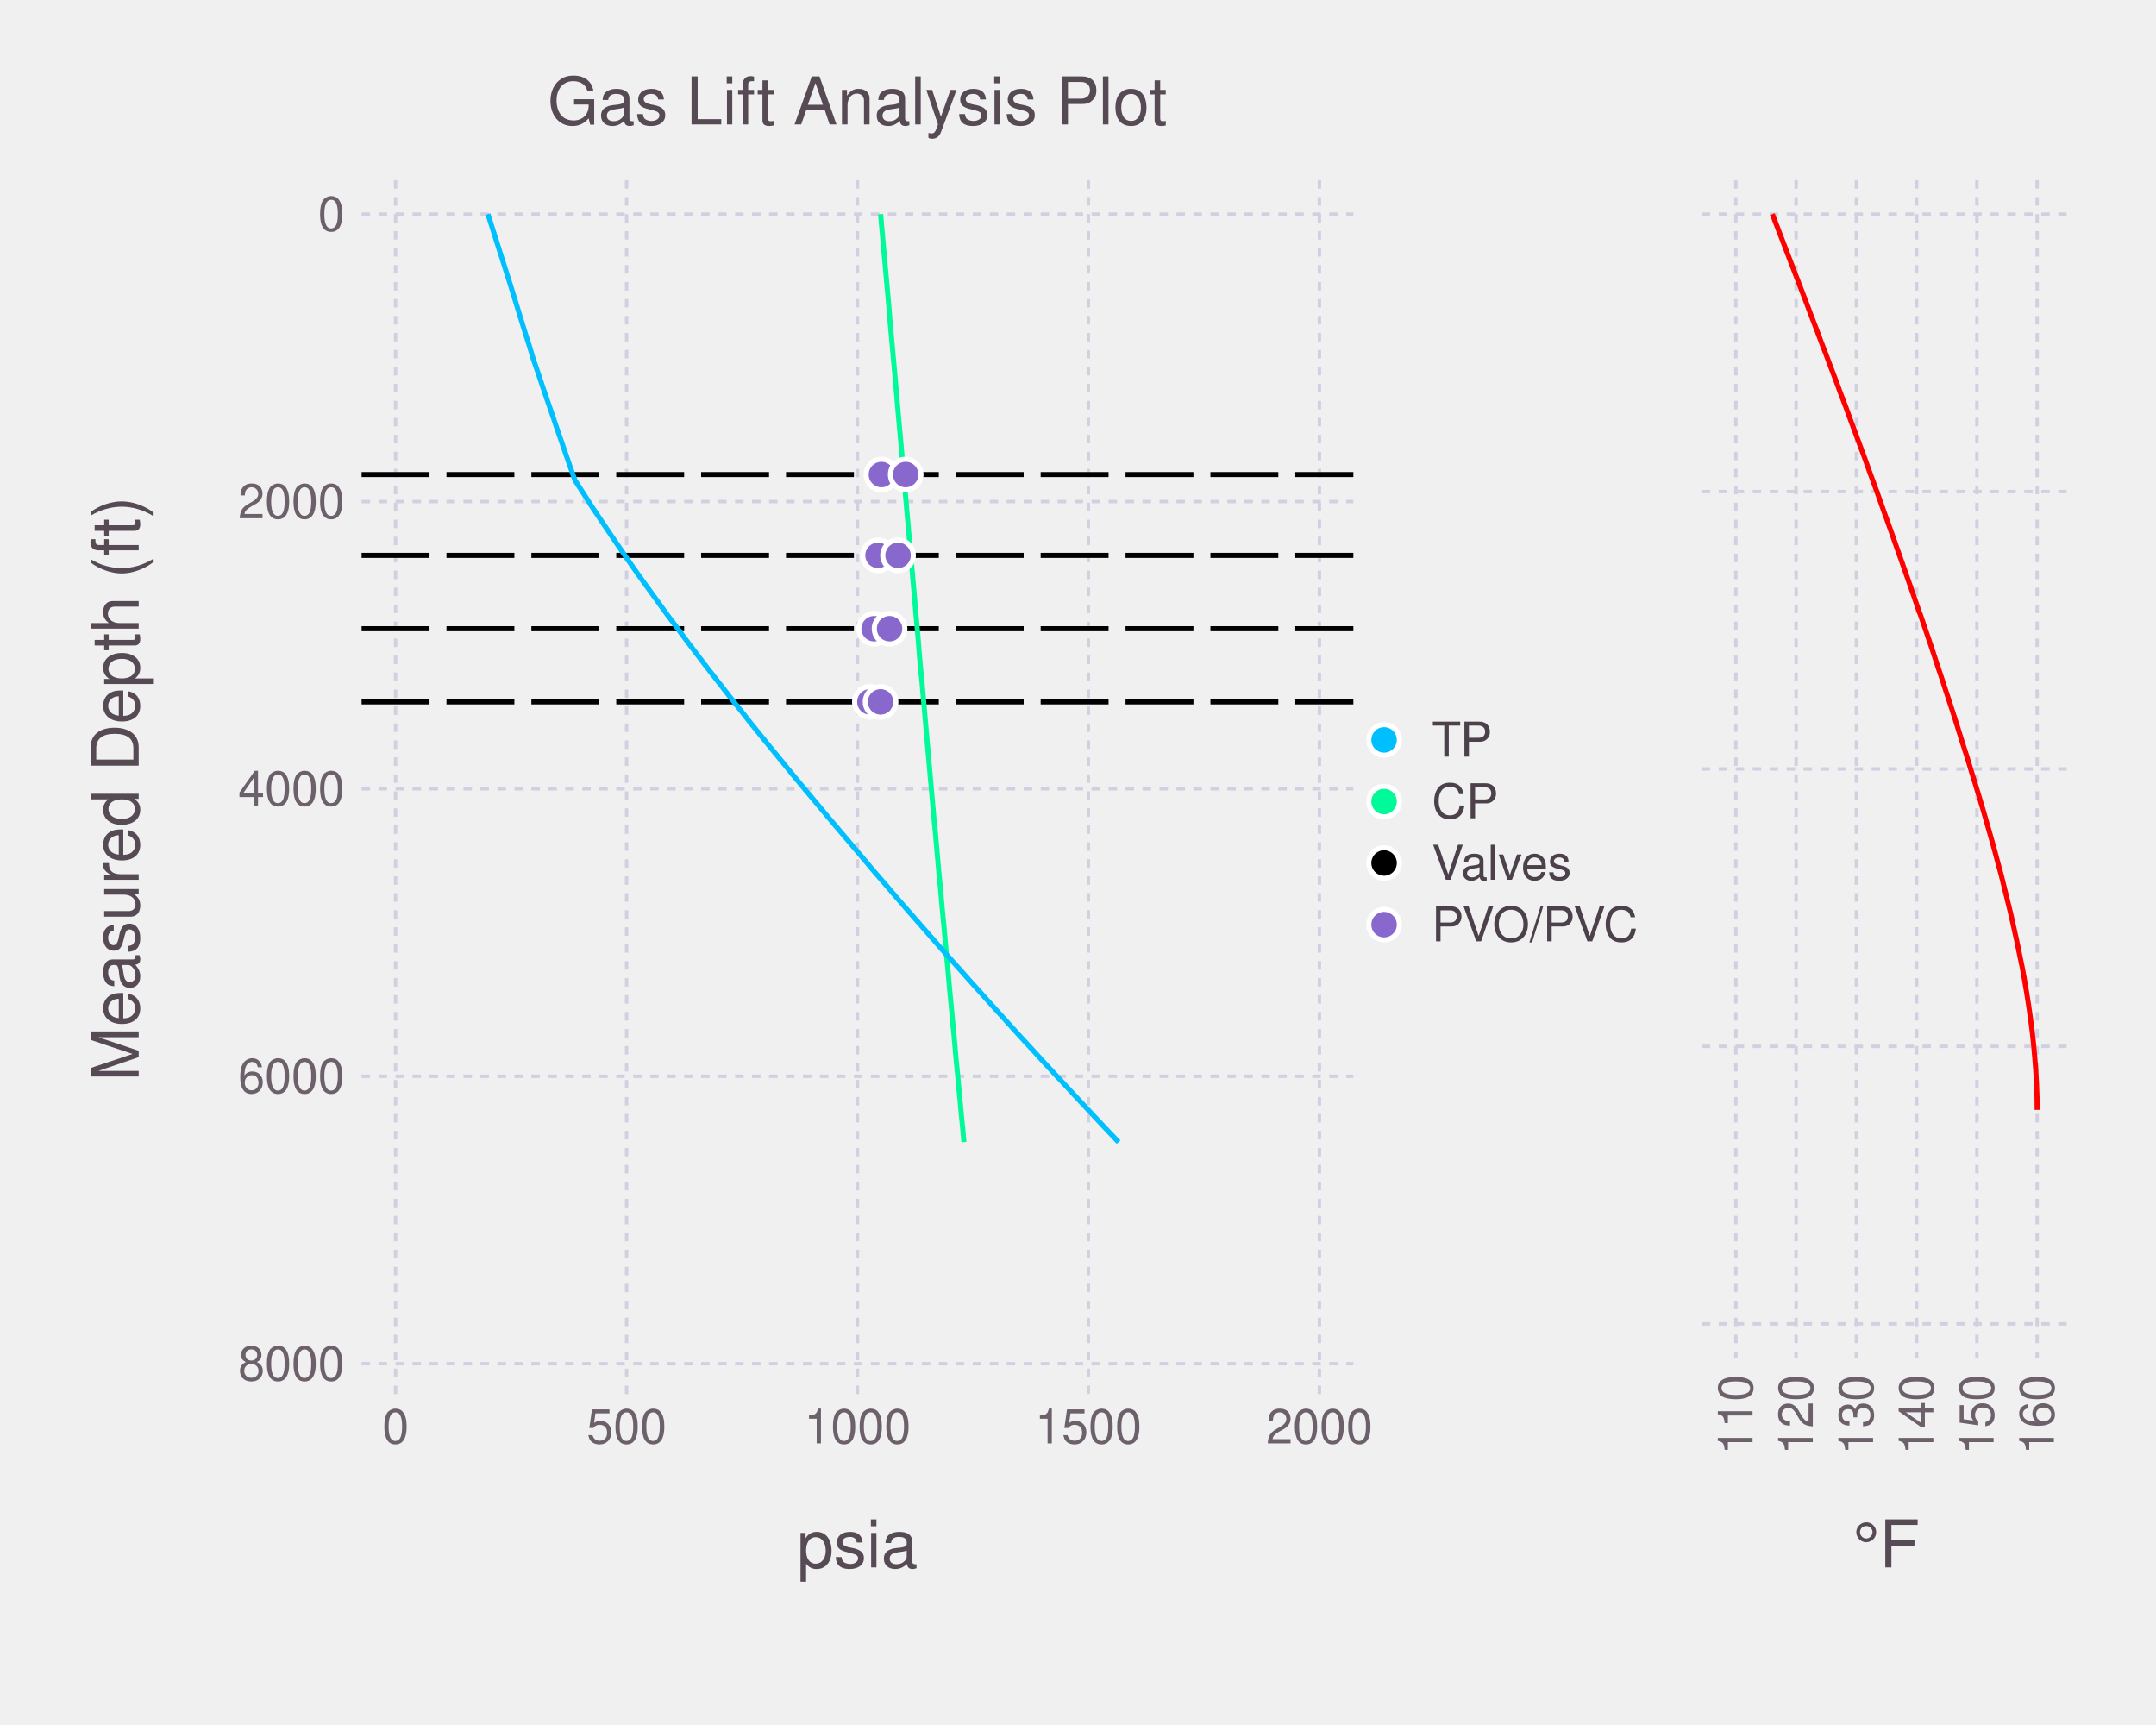
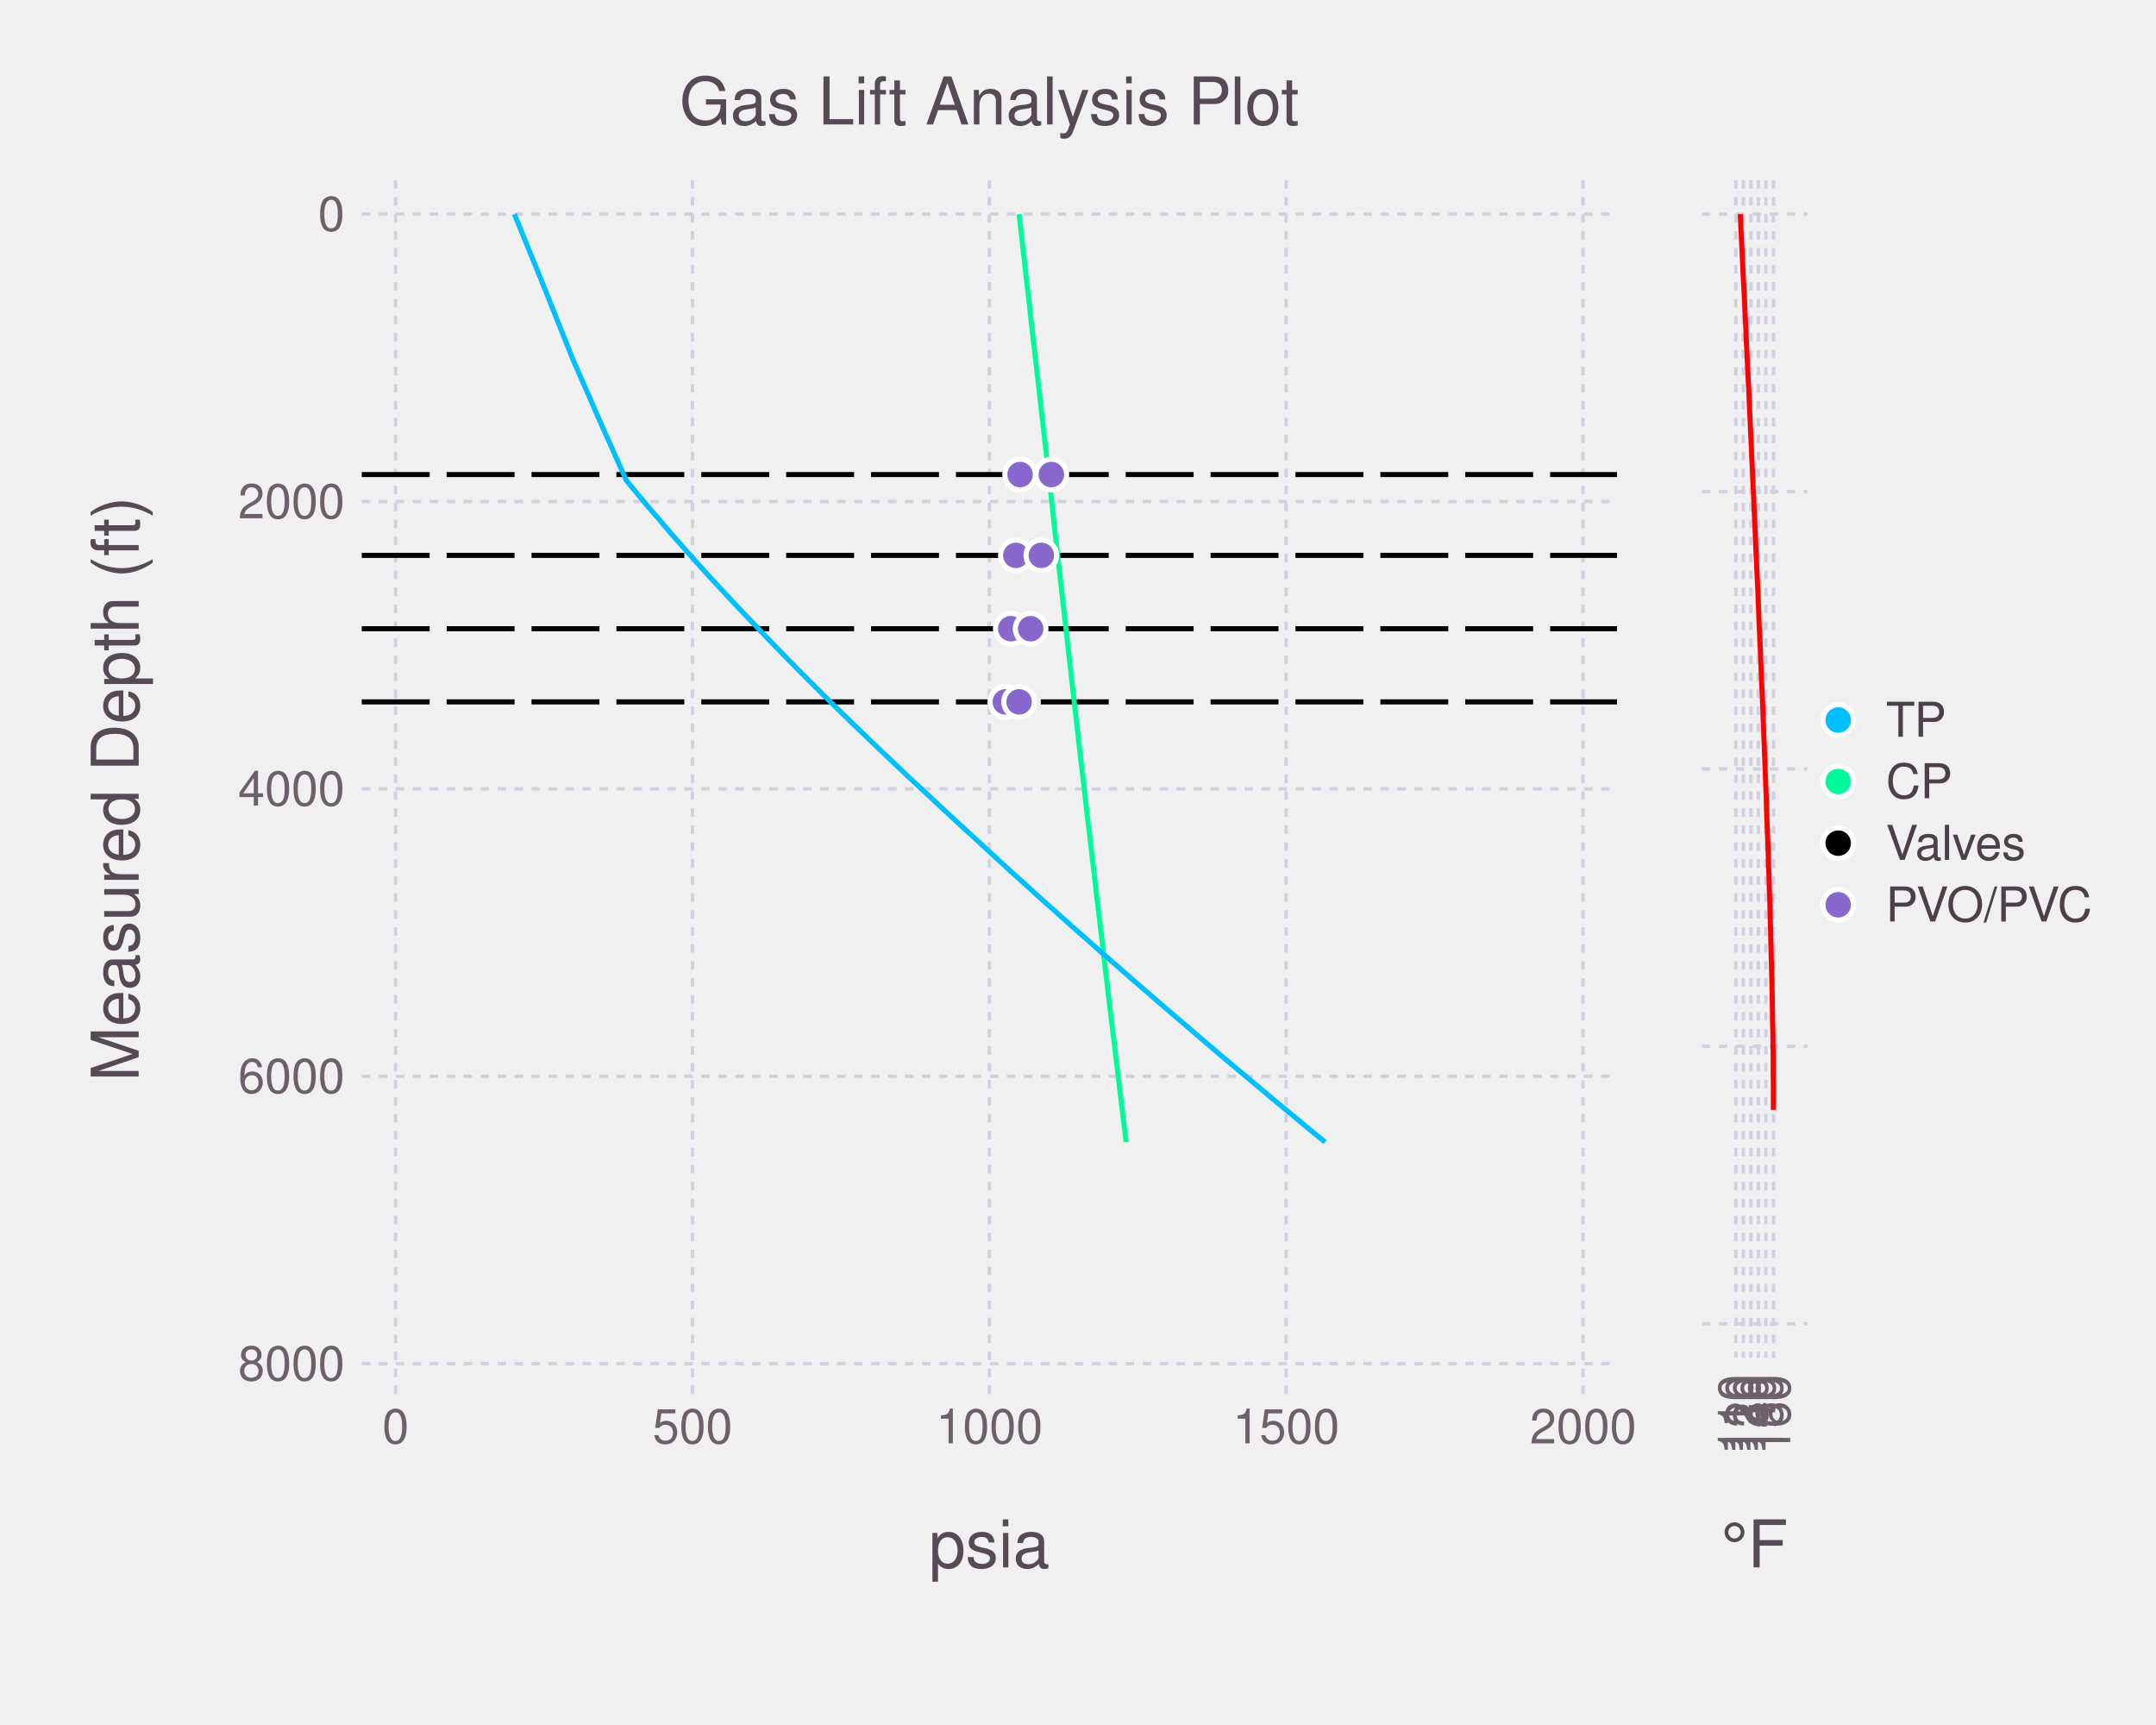
<svg xmlns="http://www.w3.org/2000/svg" version="1.2" width="127mm" height="101.6mm" viewBox="0 0 127 101.6" stroke="none" fill="#000000" stroke-width="0.3" font-size="3.88">
  <defs>
    <marker id="arrow" markerWidth="15" markerHeight="7" refX="5" refY="3.5" orient="auto" markerUnits="strokeWidth">
      <path d="M0,0 L15,3.5 L0,7 z" stroke="context-stroke" fill="context-stroke" />
    </marker>
  </defs>
-   <g class="plotroot xscalable yscalable" id="img-424b350e-1">
-     <g font-size="3.88" font-family="'PT Sans','Helvetica Neue','Helvetica',sans-serif" fill="#564A55" stroke="#000000" stroke-opacity="0.000" id="img-424b350e-2">
-       <g transform="translate(111.12,89.99)">
+   <g class="plotroot xscalable yscalable" id="img-0742abf1-1">
+     <g font-size="3.88" font-family="'PT Sans','Helvetica Neue','Helvetica',sans-serif" fill="#564A55" stroke="#000000" stroke-opacity="0.000" id="img-0742abf1-2">
+       <g transform="translate(103.36,89.99)">
        <g class="primitive">
          <text text-anchor="middle" dy="0.6em">°F</text>
        </g>
      </g>
    </g>
-     <g class="guide xlabels" font-size="2.82" font-family="'PT Sans Caption','Helvetica Neue','Helvetica',sans-serif" fill="#6C606B" id="img-424b350e-3">
+     <g class="guide xlabels" font-size="2.82" font-family="'PT Sans Caption','Helvetica Neue','Helvetica',sans-serif" fill="#6C606B" id="img-0742abf1-3">
      <g transform="translate(102.25,80.97)">
        <g class="primitive">
          <text text-anchor="end" dy="0.35em" transform="rotate(-90,0, 0)">110</text>
        </g>
      </g>
-       <g transform="translate(105.8,80.97)">
+       <g transform="translate(102.69,80.97)">
        <g class="primitive">
          <text text-anchor="end" dy="0.35em" transform="rotate(-90,0, 0)">120</text>
        </g>
      </g>
-       <g transform="translate(109.35,80.97)">
+       <g transform="translate(103.14,80.97)">
        <g class="primitive">
          <text text-anchor="end" dy="0.35em" transform="rotate(-90,0, 0)">130</text>
        </g>
      </g>
-       <g transform="translate(112.9,80.97)">
+       <g transform="translate(103.58,80.97)">
        <g class="primitive">
          <text text-anchor="end" dy="0.35em" transform="rotate(-90,0, 0)">140</text>
        </g>
      </g>
-       <g transform="translate(116.45,80.97)">
+       <g transform="translate(104.02,80.97)">
        <g class="primitive">
          <text text-anchor="end" dy="0.35em" transform="rotate(-90,0, 0)">150</text>
        </g>
      </g>
-       <g transform="translate(120,80.97)">
+       <g transform="translate(104.47,80.97)">
        <g class="primitive">
          <text text-anchor="end" dy="0.35em" transform="rotate(-90,0, 0)">160</text>
        </g>
      </g>
    </g>
-     <g clip-path="url(#img-424b350e-4)">
-       <g id="img-424b350e-5">
-         <g pointer-events="visible" stroke-width="0.3" fill="#000000" fill-opacity="0.000" stroke="#000000" stroke-opacity="0.000" class="guide background" id="img-424b350e-6">
-           <g transform="translate(111.12,45.29)" id="img-424b350e-7">
-             <path d="M-10.88,-34.68 L 10.88 -34.68 10.88 34.68 -10.88 34.68 z" class="primitive" />
-           </g>
-         </g>
-         <g class="guide xgridlines yfixed" stroke-dasharray="0.5,0.5" stroke-width="0.2" stroke="#D0D0E0" id="img-424b350e-8">
-           <g transform="translate(102.25,45.29)" id="img-424b350e-9">
-             <path fill="none" d="M0,-34.68 L 0 34.68" class="primitive" />
-           </g>
-           <g transform="translate(105.8,45.29)" id="img-424b350e-10">
-             <path fill="none" d="M0,-34.68 L 0 34.68" class="primitive" />
-           </g>
-           <g transform="translate(109.35,45.29)" id="img-424b350e-11">
-             <path fill="none" d="M0,-34.68 L 0 34.68" class="primitive" />
-           </g>
-           <g transform="translate(112.9,45.29)" id="img-424b350e-12">
-             <path fill="none" d="M0,-34.68 L 0 34.68" class="primitive" />
-           </g>
-           <g transform="translate(116.45,45.29)" id="img-424b350e-13">
-             <path fill="none" d="M0,-34.68 L 0 34.68" class="primitive" />
-           </g>
-           <g transform="translate(120,45.29)" id="img-424b350e-14">
-             <path fill="none" d="M0,-34.68 L 0 34.68" class="primitive" />
-           </g>
-         </g>
-         <g class="guide ygridlines xfixed" stroke-dasharray="0.5,0.5" stroke-width="0.2" stroke="#D0D0E0" id="img-424b350e-15">
-           <g transform="translate(111.12,12.61)" id="img-424b350e-16">
-             <path fill="none" d="M-10.88,0 L 10.88 0" class="primitive" />
-           </g>
-           <g transform="translate(111.12,28.95)" id="img-424b350e-17">
-             <path fill="none" d="M-10.88,0 L 10.88 0" class="primitive" />
-           </g>
-           <g transform="translate(111.12,45.29)" id="img-424b350e-18">
-             <path fill="none" d="M-10.88,0 L 10.88 0" class="primitive" />
-           </g>
-           <g transform="translate(111.12,61.63)" id="img-424b350e-19">
-             <path fill="none" d="M-10.88,0 L 10.88 0" class="primitive" />
-           </g>
-           <g transform="translate(111.12,77.97)" id="img-424b350e-20">
-             <path fill="none" d="M-10.88,0 L 10.88 0" class="primitive" />
-           </g>
-         </g>
-         <g class="plotpanel" id="img-424b350e-21">
-           <g stroke-width="0.3" fill="#000000" fill-opacity="0.000" class="geometry" id="img-424b350e-22">
-             <g class="color_RGB{N0f8}(1.0,0.0,0.0)" stroke-dasharray="none" stroke="#FF0000" id="img-424b350e-23">
-               <g transform="translate(113.97,40.31)" id="img-424b350e-24">
-                 <path fill="none" d="M-9.57,-27.7 L -8.13 -23.95 -7.84 -23.19 -7.55 -22.44 -7.27 -21.69 -6.98 -20.94 -6.7 -20.19 -6.41 -19.44 -6.13 -18.69 -5.84 -17.93 -5.56 -17.17 -5.25 -16.36 -4.98 -15.62 -4.7 -14.87 -4.42 -14.11 -4.13 -13.33 -3.86 -12.57 -3.58 -11.81 -3.3 -11.04 -3.03 -10.27 -2.75 -9.5 -2.48 -8.74 -2.21 -7.97 -1.94 -7.21 -1.67 -6.44 -1.4 -5.67 -1.13 -4.89 -0.9 -4.22 -0.86 -4.13 -0.6 -3.37 -0.34 -2.61 -0.08 -1.84 0.17 -1.07 0.43 -0.3 0.68 0.47 0.93 1.23 1.18 2 1.42 2.77 1.66 3.54 1.91 4.31 2.14 5.08 2.38 5.85 2.61 6.61 2.84 7.38 3.06 8.14 3.28 8.91 3.5 9.69 3.7 10.45 3.91 11.22 4.1 11.99 4.29 12.76 4.48 13.54 4.65 14.3 4.82 15.07 4.98 15.85 5.14 16.62 5.28 17.38 5.41 18.15 5.53 18.92 5.64 19.7 5.74 20.46 5.82 21.22 5.89 21.99 5.95 22.77 5.99 23.53 6.02 24.3 6.03 25.06" class="primitive" />
-               </g>
-             </g>
-           </g>
-         </g>
-       </g>
-     </g>
-     <g font-size="3.88" font-family="'PT Sans','Helvetica Neue','Helvetica',sans-serif" fill="#564A55" stroke="#000000" stroke-opacity="0.000" id="img-424b350e-25">
-       <g transform="translate(111.12,5)" id="img-424b350e-26">
+     <g class="guide colorkey" id="img-0742abf1-4">
+       <g fill="#4C404B" font-size="2.82" font-family="'PT Sans','Helvetica Neue','Helvetica',sans-serif" id="img-0742abf1-5">
+         <g transform="translate(111.09,42.41)" id="img-0742abf1-6">
+           <g class="primitive">
+             <text dy="0.35em">TP</text>
+           </g>
+         </g>
+         <g transform="translate(111.09,46.03)" id="img-0742abf1-7">
+           <g class="primitive">
+             <text dy="0.35em">CP</text>
+           </g>
+         </g>
+         <g transform="translate(111.09,49.66)" id="img-0742abf1-8">
+           <g class="primitive">
+             <text dy="0.35em">Valves</text>
+           </g>
+         </g>
+         <g transform="translate(111.09,53.29)" id="img-0742abf1-9">
+           <g class="primitive">
+             <text dy="0.35em">PVO/PVC</text>
+           </g>
+         </g>
+       </g>
+       <g stroke-width="0.3" id="img-0742abf1-10">
+         <g stroke="#FFFFFF" fill-opacity="1" fill="#8968CD" id="img-0742abf1-11">
+           <g transform="translate(108.28,53.29)" id="img-0742abf1-12">
+             <circle cx="0" cy="0" r="0.9" class="primitive" />
+           </g>
+         </g>
+         <g stroke="#FFFFFF" fill-opacity="1" fill="#000000" id="img-0742abf1-13">
+           <g transform="translate(108.28,49.66)" id="img-0742abf1-14">
+             <circle cx="0" cy="0" r="0.9" class="primitive" />
+           </g>
+         </g>
+         <g stroke="#FFFFFF" fill-opacity="1" fill="#00FA9A" id="img-0742abf1-15">
+           <g transform="translate(108.28,46.03)" id="img-0742abf1-16">
+             <circle cx="0" cy="0" r="0.9" class="primitive" />
+           </g>
+         </g>
+         <g stroke="#FFFFFF" fill-opacity="1" fill="#00BFFF" id="img-0742abf1-17">
+           <g transform="translate(108.28,42.41)" id="img-0742abf1-18">
+             <circle cx="0" cy="0" r="0.9" class="primitive" />
+           </g>
+         </g>
+       </g>
+       <g fill="#362A35" font-size="3.88" font-family="'PT Sans','Helvetica Neue','Helvetica',sans-serif" stroke="#000000" stroke-opacity="0.000" id="img-0742abf1-19">
+         <g transform="translate(107.47,39.09)" id="img-0742abf1-20">
+           <g class="primitive">
+             <text dy="-0em" />
+           </g>
+         </g>
+       </g>
+     </g>
+     <g clip-path="url(#img-0742abf1-21)">
+       <g id="img-0742abf1-22">
+         <g pointer-events="visible" stroke-width="0.3" fill="#000000" fill-opacity="0.000" stroke="#000000" stroke-opacity="0.000" class="guide background" id="img-0742abf1-23">
+           <g transform="translate(103.36,45.29)" id="img-0742abf1-24">
+             <path d="M-3.11,-34.68 L 3.11 -34.68 3.11 34.68 -3.11 34.68 z" class="primitive" />
+           </g>
+         </g>
+         <g class="guide xgridlines yfixed" stroke-dasharray="0.5,0.5" stroke-width="0.2" stroke="#D0D0E0" id="img-0742abf1-25">
+           <g transform="translate(102.25,45.29)" id="img-0742abf1-26">
+             <path fill="none" d="M0,-34.68 L 0 34.68" class="primitive" />
+           </g>
+           <g transform="translate(102.69,45.29)" id="img-0742abf1-27">
+             <path fill="none" d="M0,-34.68 L 0 34.68" class="primitive" />
+           </g>
+           <g transform="translate(103.14,45.29)" id="img-0742abf1-28">
+             <path fill="none" d="M0,-34.68 L 0 34.68" class="primitive" />
+           </g>
+           <g transform="translate(103.58,45.29)" id="img-0742abf1-29">
+             <path fill="none" d="M0,-34.68 L 0 34.68" class="primitive" />
+           </g>
+           <g transform="translate(104.02,45.29)" id="img-0742abf1-30">
+             <path fill="none" d="M0,-34.68 L 0 34.68" class="primitive" />
+           </g>
+           <g transform="translate(104.47,45.29)" id="img-0742abf1-31">
+             <path fill="none" d="M0,-34.68 L 0 34.68" class="primitive" />
+           </g>
+         </g>
+         <g class="guide ygridlines xfixed" stroke-dasharray="0.5,0.5" stroke-width="0.2" stroke="#D0D0E0" id="img-0742abf1-32">
+           <g transform="translate(103.36,12.61)" id="img-0742abf1-33">
+             <path fill="none" d="M-3.11,0 L 3.11 0" class="primitive" />
+           </g>
+           <g transform="translate(103.36,28.95)" id="img-0742abf1-34">
+             <path fill="none" d="M-3.11,0 L 3.11 0" class="primitive" />
+           </g>
+           <g transform="translate(103.36,45.29)" id="img-0742abf1-35">
+             <path fill="none" d="M-3.11,0 L 3.11 0" class="primitive" />
+           </g>
+           <g transform="translate(103.36,61.63)" id="img-0742abf1-36">
+             <path fill="none" d="M-3.11,0 L 3.11 0" class="primitive" />
+           </g>
+           <g transform="translate(103.36,77.97)" id="img-0742abf1-37">
+             <path fill="none" d="M-3.11,0 L 3.11 0" class="primitive" />
+           </g>
+         </g>
+         <g class="plotpanel" id="img-0742abf1-38">
+           <g stroke-width="0.3" fill="#000000" fill-opacity="0.000" class="geometry" id="img-0742abf1-39">
+             <g class="color_RGB{N0f8}(1.0,0.0,0.0)" stroke-dasharray="none" stroke="#FF0000" id="img-0742abf1-40">
+               <g transform="translate(103.71,40.31)" id="img-0742abf1-41">
+                 <path fill="none" d="M-1.2,-27.7 L -1.02 -23.95 -0.98 -23.19 -0.94 -22.44 -0.91 -21.69 -0.87 -20.94 -0.84 -20.19 -0.8 -19.44 -0.77 -18.69 -0.73 -17.93 -0.69 -17.17 -0.66 -16.36 -0.62 -15.62 -0.59 -14.87 -0.55 -14.11 -0.52 -13.33 -0.48 -12.57 -0.45 -11.81 -0.41 -11.04 -0.38 -10.27 -0.34 -9.5 -0.31 -8.74 -0.28 -7.97 -0.24 -7.21 -0.21 -6.44 -0.17 -5.67 -0.14 -4.89 -0.11 -4.22 -0.11 -4.13 -0.08 -3.37 -0.04 -2.61 -0.01 -1.84 0.02 -1.07 0.05 -0.3 0.09 0.47 0.12 1.23 0.15 2 0.18 2.77 0.21 3.54 0.24 4.31 0.27 5.08 0.3 5.85 0.33 6.61 0.35 7.38 0.38 8.14 0.41 8.91 0.44 9.69 0.46 10.45 0.49 11.22 0.51 11.99 0.54 12.76 0.56 13.54 0.58 14.3 0.6 15.07 0.62 15.85 0.64 16.62 0.66 17.38 0.68 18.15 0.69 18.92 0.7 19.7 0.72 20.46 0.73 21.22 0.74 21.99 0.74 22.77 0.75 23.53 0.75 24.3 0.75 25.06" class="primitive" />
+               </g>
+             </g>
+           </g>
+         </g>
+       </g>
+     </g>
+     <g font-size="3.88" font-family="'PT Sans','Helvetica Neue','Helvetica',sans-serif" fill="#564A55" stroke="#000000" stroke-opacity="0.000" id="img-0742abf1-42">
+       <g transform="translate(103.36,5)" id="img-0742abf1-43">
        <g class="primitive">
          <text text-anchor="middle" dy="0.6em"> </text>
        </g>
      </g>
    </g>
  </g>
-   <g class="plotroot xscalable yscalable" id="img-424b350e-27">
-     <g font-size="3.88" font-family="'PT Sans','Helvetica Neue','Helvetica',sans-serif" fill="#564A55" stroke="#000000" stroke-opacity="0.000" id="img-424b350e-28">
-       <g transform="translate(50.51,89.99)" id="img-424b350e-29">
+   <g class="plotroot xscalable yscalable" id="img-0742abf1-44">
+     <g font-size="3.88" font-family="'PT Sans','Helvetica Neue','Helvetica',sans-serif" fill="#564A55" stroke="#000000" stroke-opacity="0.000" id="img-0742abf1-45">
+       <g transform="translate(58.28,89.99)" id="img-0742abf1-46">
        <g class="primitive">
          <text text-anchor="middle" dy="0.6em">psia</text>
        </g>
      </g>
    </g>
-     <g class="guide xlabels" font-size="2.82" font-family="'PT Sans Caption','Helvetica Neue','Helvetica',sans-serif" fill="#6C606B" id="img-424b350e-30">
-       <g transform="translate(23.3,83.32)" id="img-424b350e-31">
+     <g class="guide xlabels" font-size="2.82" font-family="'PT Sans Caption','Helvetica Neue','Helvetica',sans-serif" fill="#6C606B" id="img-0742abf1-47">
+       <g transform="translate(23.3,83.32)" id="img-0742abf1-48">
        <g class="primitive">
          <text text-anchor="middle" dy="0.6em">0</text>
        </g>
      </g>
-       <g transform="translate(36.91,83.32)" id="img-424b350e-32">
+       <g transform="translate(40.79,83.32)" id="img-0742abf1-49">
        <g class="primitive">
          <text text-anchor="middle" dy="0.6em">500</text>
        </g>
      </g>
-       <g transform="translate(50.51,83.32)" id="img-424b350e-33">
+       <g transform="translate(58.28,83.32)" id="img-0742abf1-50">
        <g class="primitive">
          <text text-anchor="middle" dy="0.6em">1000</text>
        </g>
      </g>
-       <g transform="translate(64.11,83.32)" id="img-424b350e-34">
+       <g transform="translate(75.76,83.32)" id="img-0742abf1-51">
        <g class="primitive">
          <text text-anchor="middle" dy="0.6em">1500</text>
        </g>
      </g>
-       <g transform="translate(77.72,83.32)" id="img-424b350e-35">
+       <g transform="translate(93.25,83.32)" id="img-0742abf1-52">
        <g class="primitive">
          <text text-anchor="middle" dy="0.6em">2000</text>
        </g>
      </g>
    </g>
-     <g class="guide colorkey" id="img-424b350e-36">
-       <g fill="#4C404B" font-size="2.82" font-family="'PT Sans','Helvetica Neue','Helvetica',sans-serif" id="img-424b350e-37">
-         <g transform="translate(84.34,43.58)" id="img-424b350e-38">
-           <g class="primitive">
-             <text dy="0.35em">TP</text>
-           </g>
-         </g>
-         <g transform="translate(84.34,47.21)" id="img-424b350e-39">
-           <g class="primitive">
-             <text dy="0.35em">CP</text>
-           </g>
-         </g>
-         <g transform="translate(84.34,50.83)" id="img-424b350e-40">
-           <g class="primitive">
-             <text dy="0.35em">Valves</text>
-           </g>
-         </g>
-         <g transform="translate(84.34,54.46)" id="img-424b350e-41">
-           <g class="primitive">
-             <text dy="0.35em">PVO/PVC</text>
-           </g>
-         </g>
-       </g>
-       <g stroke-width="0.3" id="img-424b350e-42">
-         <g stroke="#FFFFFF" fill-opacity="1" fill="#8968CD" id="img-424b350e-43">
-           <g transform="translate(81.53,54.46)" id="img-424b350e-44">
-             <circle cx="0" cy="0" r="0.9" class="primitive" />
-           </g>
-         </g>
-         <g stroke="#FFFFFF" fill-opacity="1" fill="#000000" id="img-424b350e-45">
-           <g transform="translate(81.53,50.83)" id="img-424b350e-46">
-             <circle cx="0" cy="0" r="0.9" class="primitive" />
-           </g>
-         </g>
-         <g stroke="#FFFFFF" fill-opacity="1" fill="#00FA9A" id="img-424b350e-47">
-           <g transform="translate(81.53,47.21)" id="img-424b350e-48">
-             <circle cx="0" cy="0" r="0.9" class="primitive" />
-           </g>
-         </g>
-         <g stroke="#FFFFFF" fill-opacity="1" fill="#00BFFF" id="img-424b350e-49">
-           <g transform="translate(81.53,43.58)" id="img-424b350e-50">
-             <circle cx="0" cy="0" r="0.9" class="primitive" />
-           </g>
-         </g>
-       </g>
-       <g fill="#362A35" font-size="3.88" font-family="'PT Sans','Helvetica Neue','Helvetica',sans-serif" stroke="#000000" stroke-opacity="0.000" id="img-424b350e-51">
-         <g transform="translate(80.72,40.27)" id="img-424b350e-52">
-           <g class="primitive">
-             <text dy="-0em" />
-           </g>
-         </g>
-       </g>
-     </g>
-     <g clip-path="url(#img-424b350e-53)">
-       <g id="img-424b350e-54">
-         <g pointer-events="visible" stroke-width="0.3" fill="#000000" fill-opacity="0.000" stroke="#000000" stroke-opacity="0.000" class="guide background" id="img-424b350e-55">
-           <g transform="translate(50.51,46.46)" id="img-424b350e-56">
-             <path d="M-29.21,-35.85 L 29.21 -35.85 29.21 35.85 -29.21 35.85 z" class="primitive" />
-           </g>
-         </g>
-         <g class="guide ygridlines xfixed" stroke-dasharray="0.5,0.5" stroke-width="0.2" stroke="#D0D0E0" id="img-424b350e-57">
-           <g transform="translate(50.51,12.61)" id="img-424b350e-58">
-             <path fill="none" d="M-29.21,0 L 29.21 0" class="primitive" />
-           </g>
-           <g transform="translate(50.51,29.54)" id="img-424b350e-59">
-             <path fill="none" d="M-29.21,0 L 29.21 0" class="primitive" />
-           </g>
-           <g transform="translate(50.51,46.46)" id="img-424b350e-60">
-             <path fill="none" d="M-29.21,0 L 29.21 0" class="primitive" />
-           </g>
-           <g transform="translate(50.51,63.39)" id="img-424b350e-61">
-             <path fill="none" d="M-29.21,0 L 29.21 0" class="primitive" />
-           </g>
-           <g transform="translate(50.51,80.32)" id="img-424b350e-62">
-             <path fill="none" d="M-29.21,0 L 29.21 0" class="primitive" />
-           </g>
-         </g>
-         <g class="guide xgridlines yfixed" stroke-dasharray="0.5,0.5" stroke-width="0.2" stroke="#D0D0E0" id="img-424b350e-63">
-           <g transform="translate(23.3,46.46)" id="img-424b350e-64">
-             <path fill="none" d="M0,-35.85 L 0 35.85" class="primitive" />
-           </g>
-           <g transform="translate(36.91,46.46)" id="img-424b350e-65">
-             <path fill="none" d="M0,-35.85 L 0 35.85" class="primitive" />
-           </g>
-           <g transform="translate(50.51,46.46)" id="img-424b350e-66">
-             <path fill="none" d="M0,-35.85 L 0 35.85" class="primitive" />
-           </g>
-           <g transform="translate(64.11,46.46)" id="img-424b350e-67">
-             <path fill="none" d="M0,-35.85 L 0 35.85" class="primitive" />
-           </g>
-           <g transform="translate(77.72,46.46)" id="img-424b350e-68">
-             <path fill="none" d="M0,-35.85 L 0 35.85" class="primitive" />
-           </g>
-         </g>
-         <g class="plotpanel" id="img-424b350e-69">
-           <g class="xfixed" id="img-424b350e-70">
-             <g stroke-dasharray="4,1" stroke-width="0.3" stroke="#000000" id="img-424b350e-71">
-               <g transform="translate(50.51,41.34)" id="img-424b350e-72">
-                 <path fill="none" d="M-29.21,0 L 29.21 0" class="primitive" />
-               </g>
-             </g>
-             <g stroke-dasharray="4,1" stroke-width="0.3" stroke="#000000" id="img-424b350e-73">
-               <g transform="translate(50.51,37.03)" id="img-424b350e-74">
-                 <path fill="none" d="M-29.21,0 L 29.21 0" class="primitive" />
-               </g>
-             </g>
-             <g stroke-dasharray="4,1" stroke-width="0.3" stroke="#000000" id="img-424b350e-75">
-               <g transform="translate(50.51,32.71)" id="img-424b350e-76">
-                 <path fill="none" d="M-29.21,0 L 29.21 0" class="primitive" />
-               </g>
-             </g>
-             <g stroke-dasharray="4,1" stroke-width="0.3" stroke="#000000" id="img-424b350e-77">
-               <g transform="translate(50.51,27.95)" id="img-424b350e-78">
-                 <path fill="none" d="M-29.21,0 L 29.21 0" class="primitive" />
-               </g>
-             </g>
-           </g>
-           <g stroke-width="0.3" fill="#000000" fill-opacity="0.000" class="geometry" id="img-424b350e-79">
-             <g class="color_RGB{N0f8}(0.0,0.98,0.604)" stroke-dasharray="none" stroke="#00FA9A" id="img-424b350e-80">
-               <g transform="translate(54.42,41.31)" id="img-424b350e-81">
-                 <path fill="none" d="M-2.55,-28.7 L -2.2 -24.8 -2.13 -24.03 -2.06 -23.25 -2 -22.47 -1.93 -21.69 -1.86 -20.91 -1.79 -20.14 -1.72 -19.36 -1.65 -18.58 -1.58 -17.79 -1.51 -16.95 -1.44 -16.18 -1.37 -15.4 -1.3 -14.62 -1.23 -13.81 -1.16 -13.02 -1.09 -12.23 -1.02 -11.43 -0.95 -10.64 -0.88 -9.84 -0.81 -9.06 -0.74 -8.26 -0.67 -7.46 -0.6 -6.67 -0.53 -5.87 -0.46 -5.07 -0.4 -4.38 -0.39 -4.28 -0.32 -3.49 -0.26 -2.7 -0.19 -1.9 -0.11 -1.11 -0.04 -0.31 0.03 0.48 0.1 1.28 0.17 2.07 0.24 2.87 0.31 3.66 0.38 4.47 0.45 5.26 0.52 6.06 0.59 6.85 0.67 7.64 0.74 8.44 0.81 9.23 0.88 10.04 0.96 10.82 1.03 11.63 1.1 12.42 1.18 13.22 1.25 14.02 1.32 14.82 1.4 15.61 1.47 16.42 1.54 17.21 1.62 18.01 1.69 18.8 1.77 19.6 1.84 20.4 1.91 21.2 1.99 21.99 2.06 22.78 2.14 23.59 2.21 24.37 2.29 25.17 2.36 25.96" class="primitive" />
-               </g>
-             </g>
-           </g>
-           <g stroke-width="0.3" fill="#000000" fill-opacity="0.000" class="geometry" id="img-424b350e-82">
-             <g class="color_RGB{N0f8}(0.0,0.749,1.0)" stroke-dasharray="none" stroke="#00BFFF" id="img-424b350e-83">
-               <g transform="translate(44.65,41.31)" id="img-424b350e-84">
-                 <path fill="none" d="M-15.91,-28.7 L -14.67 -24.8 -14.43 -24.03 -14.19 -23.25 -13.95 -22.47 -13.71 -21.69 -13.46 -20.91 -13.23 -20.14 -12.96 -19.36 -12.7 -18.58 -12.43 -17.79 -12.14 -16.95 -11.88 -16.18 -11.61 -15.4 -11.34 -14.62 -11.06 -13.81 -10.78 -13.02 -10.27 -12.23 -9.76 -11.43 -9.23 -10.64 -8.69 -9.84 -8.16 -9.06 -7.61 -8.26 -7.05 -7.46 -6.48 -6.67 -5.9 -5.87 -5.32 -5.07 -4.8 -4.38 -4.73 -4.28 -4.14 -3.49 -3.54 -2.7 -2.93 -1.9 -2.31 -1.11 -1.69 -0.31 -1.06 0.48 -0.43 1.28 0.21 2.07 0.86 2.87 1.51 3.66 2.17 4.47 2.83 5.26 3.5 6.06 4.16 6.85 4.83 7.64 5.51 8.44 6.18 9.23 6.86 10.04 7.54 10.82 8.23 11.63 8.92 12.42 9.62 13.22 10.32 14.02 11.02 14.82 11.73 15.61 12.45 16.42 13.16 17.21 13.88 18.01 14.6 18.8 15.32 19.6 16.06 20.4 16.79 21.2 17.52 21.99 18.26 22.78 19.01 23.59 19.74 24.37 20.49 25.17 21.24 25.96" class="primitive" />
-               </g>
-             </g>
-           </g>
-           <g class="geometry" id="img-424b350e-85">
-             <g stroke-width="0.3" id="img-424b350e-86">
-               <g class="color_RGBA{Float32}(0.5372549f0,0.40784314f0,0.8039216f0,1.0f0)" fill-opacity="1" stroke="#FFFFFF" fill="#8968CD" id="img-424b350e-87">
-                 <g class="marker" id="img-424b350e-88">
-                   <g transform="translate(51.24,41.34)" id="img-424b350e-89">
-                     <circle cx="0" cy="0" r="0.9" class="primitive" />
-                   </g>
-                 </g>
-               </g>
-               <g class="color_RGBA{Float32}(0.5372549f0,0.40784314f0,0.8039216f0,1.0f0)" fill-opacity="1" stroke="#FFFFFF" fill="#8968CD" id="img-424b350e-90">
-                 <g class="marker" id="img-424b350e-91">
-                   <g transform="translate(51.49,37.03)" id="img-424b350e-92">
-                     <circle cx="0" cy="0" r="0.9" class="primitive" />
-                   </g>
-                 </g>
-               </g>
-               <g class="color_RGBA{Float32}(0.5372549f0,0.40784314f0,0.8039216f0,1.0f0)" fill-opacity="1" stroke="#FFFFFF" fill="#8968CD" id="img-424b350e-93">
-                 <g class="marker" id="img-424b350e-94">
-                   <g transform="translate(51.72,32.71)" id="img-424b350e-95">
-                     <circle cx="0" cy="0" r="0.9" class="primitive" />
-                   </g>
-                 </g>
-               </g>
-               <g class="color_RGBA{Float32}(0.5372549f0,0.40784314f0,0.8039216f0,1.0f0)" fill-opacity="1" stroke="#FFFFFF" fill="#8968CD" id="img-424b350e-96">
-                 <g class="marker" id="img-424b350e-97">
-                   <g transform="translate(51.92,27.95)" id="img-424b350e-98">
-                     <circle cx="0" cy="0" r="0.9" class="primitive" />
-                   </g>
-                 </g>
-               </g>
-               <g class="color_RGBA{Float32}(0.5372549f0,0.40784314f0,0.8039216f0,1.0f0)" fill-opacity="1" stroke="#FFFFFF" fill="#8968CD" id="img-424b350e-99">
-                 <g class="marker" id="img-424b350e-100">
-                   <g transform="translate(51.87,41.34)" id="img-424b350e-101">
-                     <circle cx="0" cy="0" r="0.9" class="primitive" />
-                   </g>
-                 </g>
-               </g>
-               <g class="color_RGBA{Float32}(0.5372549f0,0.40784314f0,0.8039216f0,1.0f0)" fill-opacity="1" stroke="#FFFFFF" fill="#8968CD" id="img-424b350e-102">
-                 <g class="marker" id="img-424b350e-103">
-                   <g transform="translate(52.4,37.03)" id="img-424b350e-104">
-                     <circle cx="0" cy="0" r="0.9" class="primitive" />
-                   </g>
-                 </g>
-               </g>
-               <g class="color_RGBA{Float32}(0.5372549f0,0.40784314f0,0.8039216f0,1.0f0)" fill-opacity="1" stroke="#FFFFFF" fill="#8968CD" id="img-424b350e-105">
-                 <g class="marker" id="img-424b350e-106">
-                   <g transform="translate(52.9,32.71)" id="img-424b350e-107">
-                     <circle cx="0" cy="0" r="0.9" class="primitive" />
-                   </g>
-                 </g>
-               </g>
-               <g class="color_RGBA{Float32}(0.5372549f0,0.40784314f0,0.8039216f0,1.0f0)" fill-opacity="1" stroke="#FFFFFF" fill="#8968CD" id="img-424b350e-108">
-                 <g class="marker" id="img-424b350e-109">
-                   <g transform="translate(53.35,27.95)" id="img-424b350e-110">
-                     <circle cx="0" cy="0" r="0.9" class="primitive" />
-                   </g>
-                 </g>
-               </g>
-             </g>
-           </g>
-         </g>
-       </g>
-     </g>
-     <g class="guide ylabels" font-size="2.82" font-family="'PT Sans Caption','Helvetica Neue','Helvetica',sans-serif" fill="#6C606B" id="img-424b350e-111">
-       <g transform="translate(20.3,12.61)" id="img-424b350e-112">
+     <g clip-path="url(#img-0742abf1-53)">
+       <g id="img-0742abf1-54">
+         <g pointer-events="visible" stroke-width="0.3" fill="#000000" fill-opacity="0.000" stroke="#000000" stroke-opacity="0.000" class="guide background" id="img-0742abf1-55">
+           <g transform="translate(58.28,46.46)" id="img-0742abf1-56">
+             <path d="M-36.97,-35.85 L 36.97 -35.85 36.97 35.85 -36.97 35.85 z" class="primitive" />
+           </g>
+         </g>
+         <g class="guide ygridlines xfixed" stroke-dasharray="0.5,0.5" stroke-width="0.2" stroke="#D0D0E0" id="img-0742abf1-57">
+           <g transform="translate(58.28,12.61)" id="img-0742abf1-58">
+             <path fill="none" d="M-36.97,0 L 36.97 0" class="primitive" />
+           </g>
+           <g transform="translate(58.28,29.54)" id="img-0742abf1-59">
+             <path fill="none" d="M-36.97,0 L 36.97 0" class="primitive" />
+           </g>
+           <g transform="translate(58.28,46.46)" id="img-0742abf1-60">
+             <path fill="none" d="M-36.97,0 L 36.97 0" class="primitive" />
+           </g>
+           <g transform="translate(58.28,63.39)" id="img-0742abf1-61">
+             <path fill="none" d="M-36.97,0 L 36.97 0" class="primitive" />
+           </g>
+           <g transform="translate(58.28,80.32)" id="img-0742abf1-62">
+             <path fill="none" d="M-36.97,0 L 36.97 0" class="primitive" />
+           </g>
+         </g>
+         <g class="guide xgridlines yfixed" stroke-dasharray="0.5,0.5" stroke-width="0.2" stroke="#D0D0E0" id="img-0742abf1-63">
+           <g transform="translate(23.3,46.46)" id="img-0742abf1-64">
+             <path fill="none" d="M0,-35.85 L 0 35.85" class="primitive" />
+           </g>
+           <g transform="translate(40.79,46.46)" id="img-0742abf1-65">
+             <path fill="none" d="M0,-35.85 L 0 35.85" class="primitive" />
+           </g>
+           <g transform="translate(58.28,46.46)" id="img-0742abf1-66">
+             <path fill="none" d="M0,-35.85 L 0 35.85" class="primitive" />
+           </g>
+           <g transform="translate(75.76,46.46)" id="img-0742abf1-67">
+             <path fill="none" d="M0,-35.85 L 0 35.85" class="primitive" />
+           </g>
+           <g transform="translate(93.25,46.46)" id="img-0742abf1-68">
+             <path fill="none" d="M0,-35.85 L 0 35.85" class="primitive" />
+           </g>
+         </g>
+         <g class="plotpanel" id="img-0742abf1-69">
+           <g class="xfixed" id="img-0742abf1-70">
+             <g stroke-dasharray="4,1" stroke-width="0.3" stroke="#000000" id="img-0742abf1-71">
+               <g transform="translate(58.28,41.34)" id="img-0742abf1-72">
+                 <path fill="none" d="M-36.97,0 L 36.97 0" class="primitive" />
+               </g>
+             </g>
+             <g stroke-dasharray="4,1" stroke-width="0.3" stroke="#000000" id="img-0742abf1-73">
+               <g transform="translate(58.28,37.03)" id="img-0742abf1-74">
+                 <path fill="none" d="M-36.97,0 L 36.97 0" class="primitive" />
+               </g>
+             </g>
+             <g stroke-dasharray="4,1" stroke-width="0.3" stroke="#000000" id="img-0742abf1-75">
+               <g transform="translate(58.28,32.71)" id="img-0742abf1-76">
+                 <path fill="none" d="M-36.97,0 L 36.97 0" class="primitive" />
+               </g>
+             </g>
+             <g stroke-dasharray="4,1" stroke-width="0.3" stroke="#000000" id="img-0742abf1-77">
+               <g transform="translate(58.28,27.95)" id="img-0742abf1-78">
+                 <path fill="none" d="M-36.97,0 L 36.97 0" class="primitive" />
+               </g>
+             </g>
+           </g>
+           <g stroke-width="0.3" fill="#000000" fill-opacity="0.000" class="geometry" id="img-0742abf1-79">
+             <g class="color_RGB{N0f8}(0.0,0.98,0.604)" stroke-dasharray="none" stroke="#00FA9A" id="img-0742abf1-80">
+               <g transform="translate(63.3,41.31)" id="img-0742abf1-81">
+                 <path fill="none" d="M-3.27,-28.7 L -2.83 -24.8 -2.74 -24.03 -2.65 -23.25 -2.57 -22.47 -2.48 -21.69 -2.39 -20.91 -2.3 -20.14 -2.21 -19.36 -2.12 -18.58 -2.03 -17.79 -1.94 -16.95 -1.85 -16.18 -1.76 -15.4 -1.67 -14.62 -1.58 -13.81 -1.49 -13.02 -1.4 -12.23 -1.31 -11.43 -1.23 -10.64 -1.14 -9.84 -1.05 -9.06 -0.96 -8.26 -0.87 -7.46 -0.78 -6.67 -0.69 -5.87 -0.6 -5.07 -0.52 -4.38 -0.51 -4.28 -0.42 -3.49 -0.33 -2.7 -0.24 -1.9 -0.15 -1.11 -0.06 -0.31 0.03 0.48 0.12 1.28 0.21 2.07 0.3 2.87 0.39 3.66 0.49 4.47 0.58 5.26 0.67 6.06 0.76 6.85 0.86 7.64 0.95 8.44 1.04 9.23 1.14 10.04 1.23 10.82 1.32 11.63 1.42 12.42 1.51 13.22 1.61 14.02 1.7 14.82 1.79 15.61 1.89 16.42 1.98 17.21 2.08 18.01 2.17 18.8 2.27 19.6 2.37 20.4 2.46 21.2 2.56 21.99 2.65 22.78 2.75 23.59 2.84 24.37 2.94 25.17 3.04 25.96" class="primitive" />
+               </g>
+             </g>
+           </g>
+           <g stroke-width="0.3" fill="#000000" fill-opacity="0.000" class="geometry" id="img-0742abf1-82">
+             <g class="color_RGB{N0f8}(0.0,0.749,1.0)" stroke-dasharray="none" stroke="#00BFFF" id="img-0742abf1-83">
+               <g transform="translate(50.75,41.31)" id="img-0742abf1-84">
+                 <path fill="none" d="M-20.45,-28.7 L -18.86 -24.8 -18.55 -24.03 -18.24 -23.25 -17.93 -22.47 -17.62 -21.69 -17.31 -20.91 -17 -20.14 -16.66 -19.36 -16.32 -18.58 -15.97 -17.79 -15.61 -16.95 -15.27 -16.18 -14.92 -15.4 -14.57 -14.62 -14.21 -13.81 -13.86 -13.02 -13.21 -12.23 -12.54 -11.43 -11.86 -10.64 -11.18 -9.84 -10.49 -9.06 -9.78 -8.26 -9.06 -7.46 -8.33 -6.67 -7.59 -5.87 -6.83 -5.07 -6.17 -4.38 -6.08 -4.28 -5.32 -3.49 -4.55 -2.7 -3.77 -1.9 -2.98 -1.11 -2.18 -0.31 -1.37 0.48 -0.55 1.28 0.27 2.07 1.1 2.87 1.94 3.66 2.79 4.47 3.64 5.26 4.5 6.06 5.35 6.85 6.21 7.64 7.08 8.44 7.94 9.23 8.82 10.04 9.69 10.82 10.58 11.63 11.47 12.42 12.36 13.22 13.27 14.02 14.17 14.82 15.08 15.61 16 16.42 16.92 17.21 17.84 18.01 18.77 18.8 19.7 19.6 20.64 20.4 21.58 21.2 22.52 21.99 23.47 22.78 24.43 23.59 25.38 24.37 26.34 25.17 27.31 25.96" class="primitive" />
+               </g>
+             </g>
+           </g>
+           <g class="geometry" id="img-0742abf1-85">
+             <g stroke-width="0.3" id="img-0742abf1-86">
+               <g class="color_RGBA{Float32}(0.5372549f0,0.40784314f0,0.8039216f0,1.0f0)" fill-opacity="1" stroke="#FFFFFF" fill="#8968CD" id="img-0742abf1-87">
+                 <g class="marker" id="img-0742abf1-88">
+                   <g transform="translate(59.22,41.34)" id="img-0742abf1-89">
+                     <circle cx="0" cy="0" r="0.9" class="primitive" />
+                   </g>
+                 </g>
+               </g>
+               <g class="color_RGBA{Float32}(0.5372549f0,0.40784314f0,0.8039216f0,1.0f0)" fill-opacity="1" stroke="#FFFFFF" fill="#8968CD" id="img-0742abf1-90">
+                 <g class="marker" id="img-0742abf1-91">
+                   <g transform="translate(59.54,37.03)" id="img-0742abf1-92">
+                     <circle cx="0" cy="0" r="0.9" class="primitive" />
+                   </g>
+                 </g>
+               </g>
+               <g class="color_RGBA{Float32}(0.5372549f0,0.40784314f0,0.8039216f0,1.0f0)" fill-opacity="1" stroke="#FFFFFF" fill="#8968CD" id="img-0742abf1-93">
+                 <g class="marker" id="img-0742abf1-94">
+                   <g transform="translate(59.84,32.71)" id="img-0742abf1-95">
+                     <circle cx="0" cy="0" r="0.9" class="primitive" />
+                   </g>
+                 </g>
+               </g>
+               <g class="color_RGBA{Float32}(0.5372549f0,0.40784314f0,0.8039216f0,1.0f0)" fill-opacity="1" stroke="#FFFFFF" fill="#8968CD" id="img-0742abf1-96">
+                 <g class="marker" id="img-0742abf1-97">
+                   <g transform="translate(60.09,27.95)" id="img-0742abf1-98">
+                     <circle cx="0" cy="0" r="0.9" class="primitive" />
+                   </g>
+                 </g>
+               </g>
+               <g class="color_RGBA{Float32}(0.5372549f0,0.40784314f0,0.8039216f0,1.0f0)" fill-opacity="1" stroke="#FFFFFF" fill="#8968CD" id="img-0742abf1-99">
+                 <g class="marker" id="img-0742abf1-100">
+                   <g transform="translate(60.03,41.34)" id="img-0742abf1-101">
+                     <circle cx="0" cy="0" r="0.9" class="primitive" />
+                   </g>
+                 </g>
+               </g>
+               <g class="color_RGBA{Float32}(0.5372549f0,0.40784314f0,0.8039216f0,1.0f0)" fill-opacity="1" stroke="#FFFFFF" fill="#8968CD" id="img-0742abf1-102">
+                 <g class="marker" id="img-0742abf1-103">
+                   <g transform="translate(60.71,37.03)" id="img-0742abf1-104">
+                     <circle cx="0" cy="0" r="0.9" class="primitive" />
+                   </g>
+                 </g>
+               </g>
+               <g class="color_RGBA{Float32}(0.5372549f0,0.40784314f0,0.8039216f0,1.0f0)" fill-opacity="1" stroke="#FFFFFF" fill="#8968CD" id="img-0742abf1-105">
+                 <g class="marker" id="img-0742abf1-106">
+                   <g transform="translate(61.34,32.71)" id="img-0742abf1-107">
+                     <circle cx="0" cy="0" r="0.9" class="primitive" />
+                   </g>
+                 </g>
+               </g>
+               <g class="color_RGBA{Float32}(0.5372549f0,0.40784314f0,0.8039216f0,1.0f0)" fill-opacity="1" stroke="#FFFFFF" fill="#8968CD" id="img-0742abf1-108">
+                 <g class="marker" id="img-0742abf1-109">
+                   <g transform="translate(61.93,27.95)" id="img-0742abf1-110">
+                     <circle cx="0" cy="0" r="0.9" class="primitive" />
+                   </g>
+                 </g>
+               </g>
+             </g>
+           </g>
+         </g>
+       </g>
+     </g>
+     <g class="guide ylabels" font-size="2.82" font-family="'PT Sans Caption','Helvetica Neue','Helvetica',sans-serif" fill="#6C606B" id="img-0742abf1-111">
+       <g transform="translate(20.3,12.61)" id="img-0742abf1-112">
        <g class="primitive">
          <text text-anchor="end" dy="0.35em">0</text>
        </g>
      </g>
-       <g transform="translate(20.3,29.54)" id="img-424b350e-113">
+       <g transform="translate(20.3,29.54)" id="img-0742abf1-113">
        <g class="primitive">
          <text text-anchor="end" dy="0.35em">2000</text>
        </g>
      </g>
-       <g transform="translate(20.3,46.46)" id="img-424b350e-114">
+       <g transform="translate(20.3,46.46)" id="img-0742abf1-114">
        <g class="primitive">
          <text text-anchor="end" dy="0.35em">4000</text>
        </g>
      </g>
-       <g transform="translate(20.3,63.39)" id="img-424b350e-115">
+       <g transform="translate(20.3,63.39)" id="img-0742abf1-115">
        <g class="primitive">
          <text text-anchor="end" dy="0.35em">6000</text>
        </g>
      </g>
-       <g transform="translate(20.3,80.32)" id="img-424b350e-116">
+       <g transform="translate(20.3,80.32)" id="img-0742abf1-116">
        <g class="primitive">
          <text text-anchor="end" dy="0.35em">8000</text>
        </g>
      </g>
    </g>
-     <g font-size="3.88" font-family="'PT Sans','Helvetica Neue','Helvetica',sans-serif" fill="#564A55" stroke="#000000" stroke-opacity="0.000" id="img-424b350e-117">
-       <g transform="translate(8.81,44.46)" id="img-424b350e-118">
+     <g font-size="3.88" font-family="'PT Sans','Helvetica Neue','Helvetica',sans-serif" fill="#564A55" stroke="#000000" stroke-opacity="0.000" id="img-0742abf1-117">
+       <g transform="translate(8.81,44.46)" id="img-0742abf1-118">
        <g class="primitive">
          <text text-anchor="middle" dy="0.35em" transform="rotate(-90,0, 2)">Measured Depth (ft)</text>
        </g>
      </g>
    </g>
-     <g font-size="3.88" font-family="'PT Sans','Helvetica Neue','Helvetica',sans-serif" fill="#564A55" stroke="#000000" stroke-opacity="0.000" id="img-424b350e-119">
-       <g transform="translate(50.51,5)" id="img-424b350e-120">
+     <g font-size="3.88" font-family="'PT Sans','Helvetica Neue','Helvetica',sans-serif" fill="#564A55" stroke="#000000" stroke-opacity="0.000" id="img-0742abf1-119">
+       <g transform="translate(58.28,5)" id="img-0742abf1-120">
        <g class="primitive">
          <text text-anchor="middle" dy="0.6em">Gas Lift Analysis Plot</text>
        </g>
      </g>
    </g>
  </g>
  <defs>
-     <clipPath id="img-424b350e-4">
-       <path d="M100.25,10.61 L 122 10.61 122 79.97 100.25 79.97" />
+     <clipPath id="img-0742abf1-21">
+       <path d="M100.25,10.61 L 106.47 10.61 106.47 79.97 100.25 79.97" />
    </clipPath>
-     <clipPath id="img-424b350e-53">
-       <path d="M21.3,10.61 L 79.72 10.61 79.72 82.32 21.3 82.32" />
+     <clipPath id="img-0742abf1-53">
+       <path d="M21.3,10.61 L 95.25 10.61 95.25 82.32 21.3 82.32" />
    </clipPath>
  </defs>
</svg>
